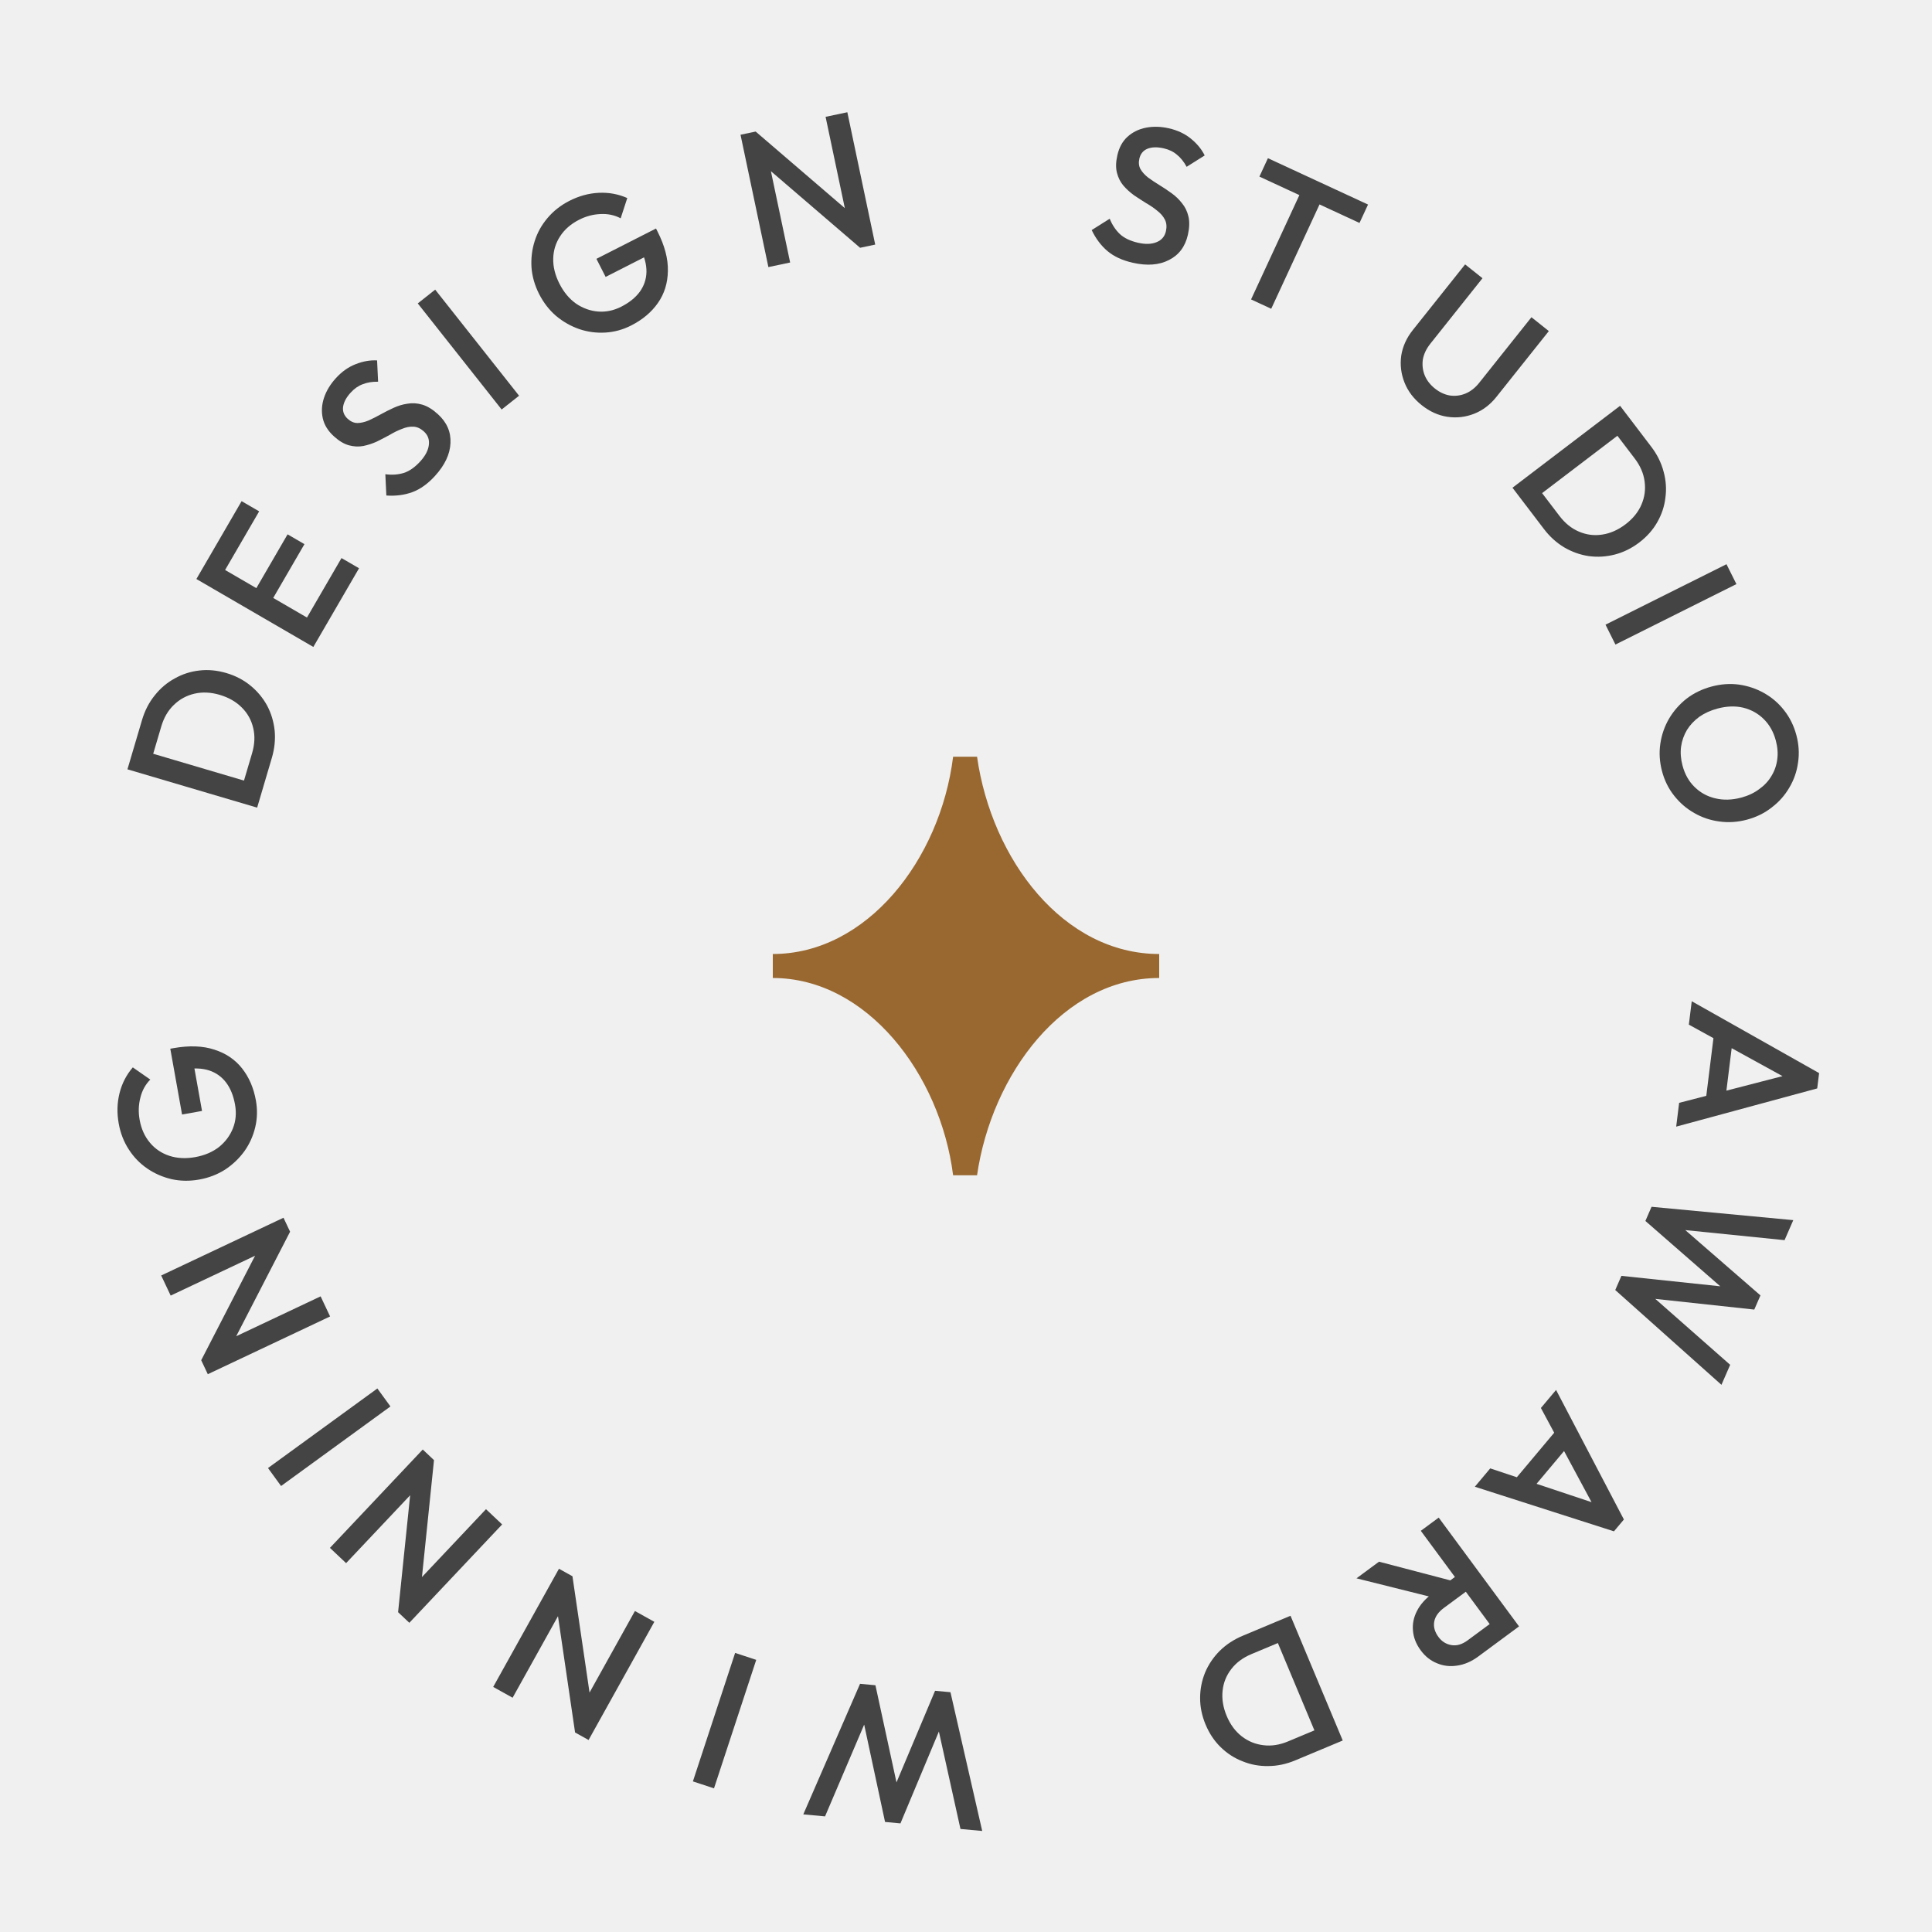
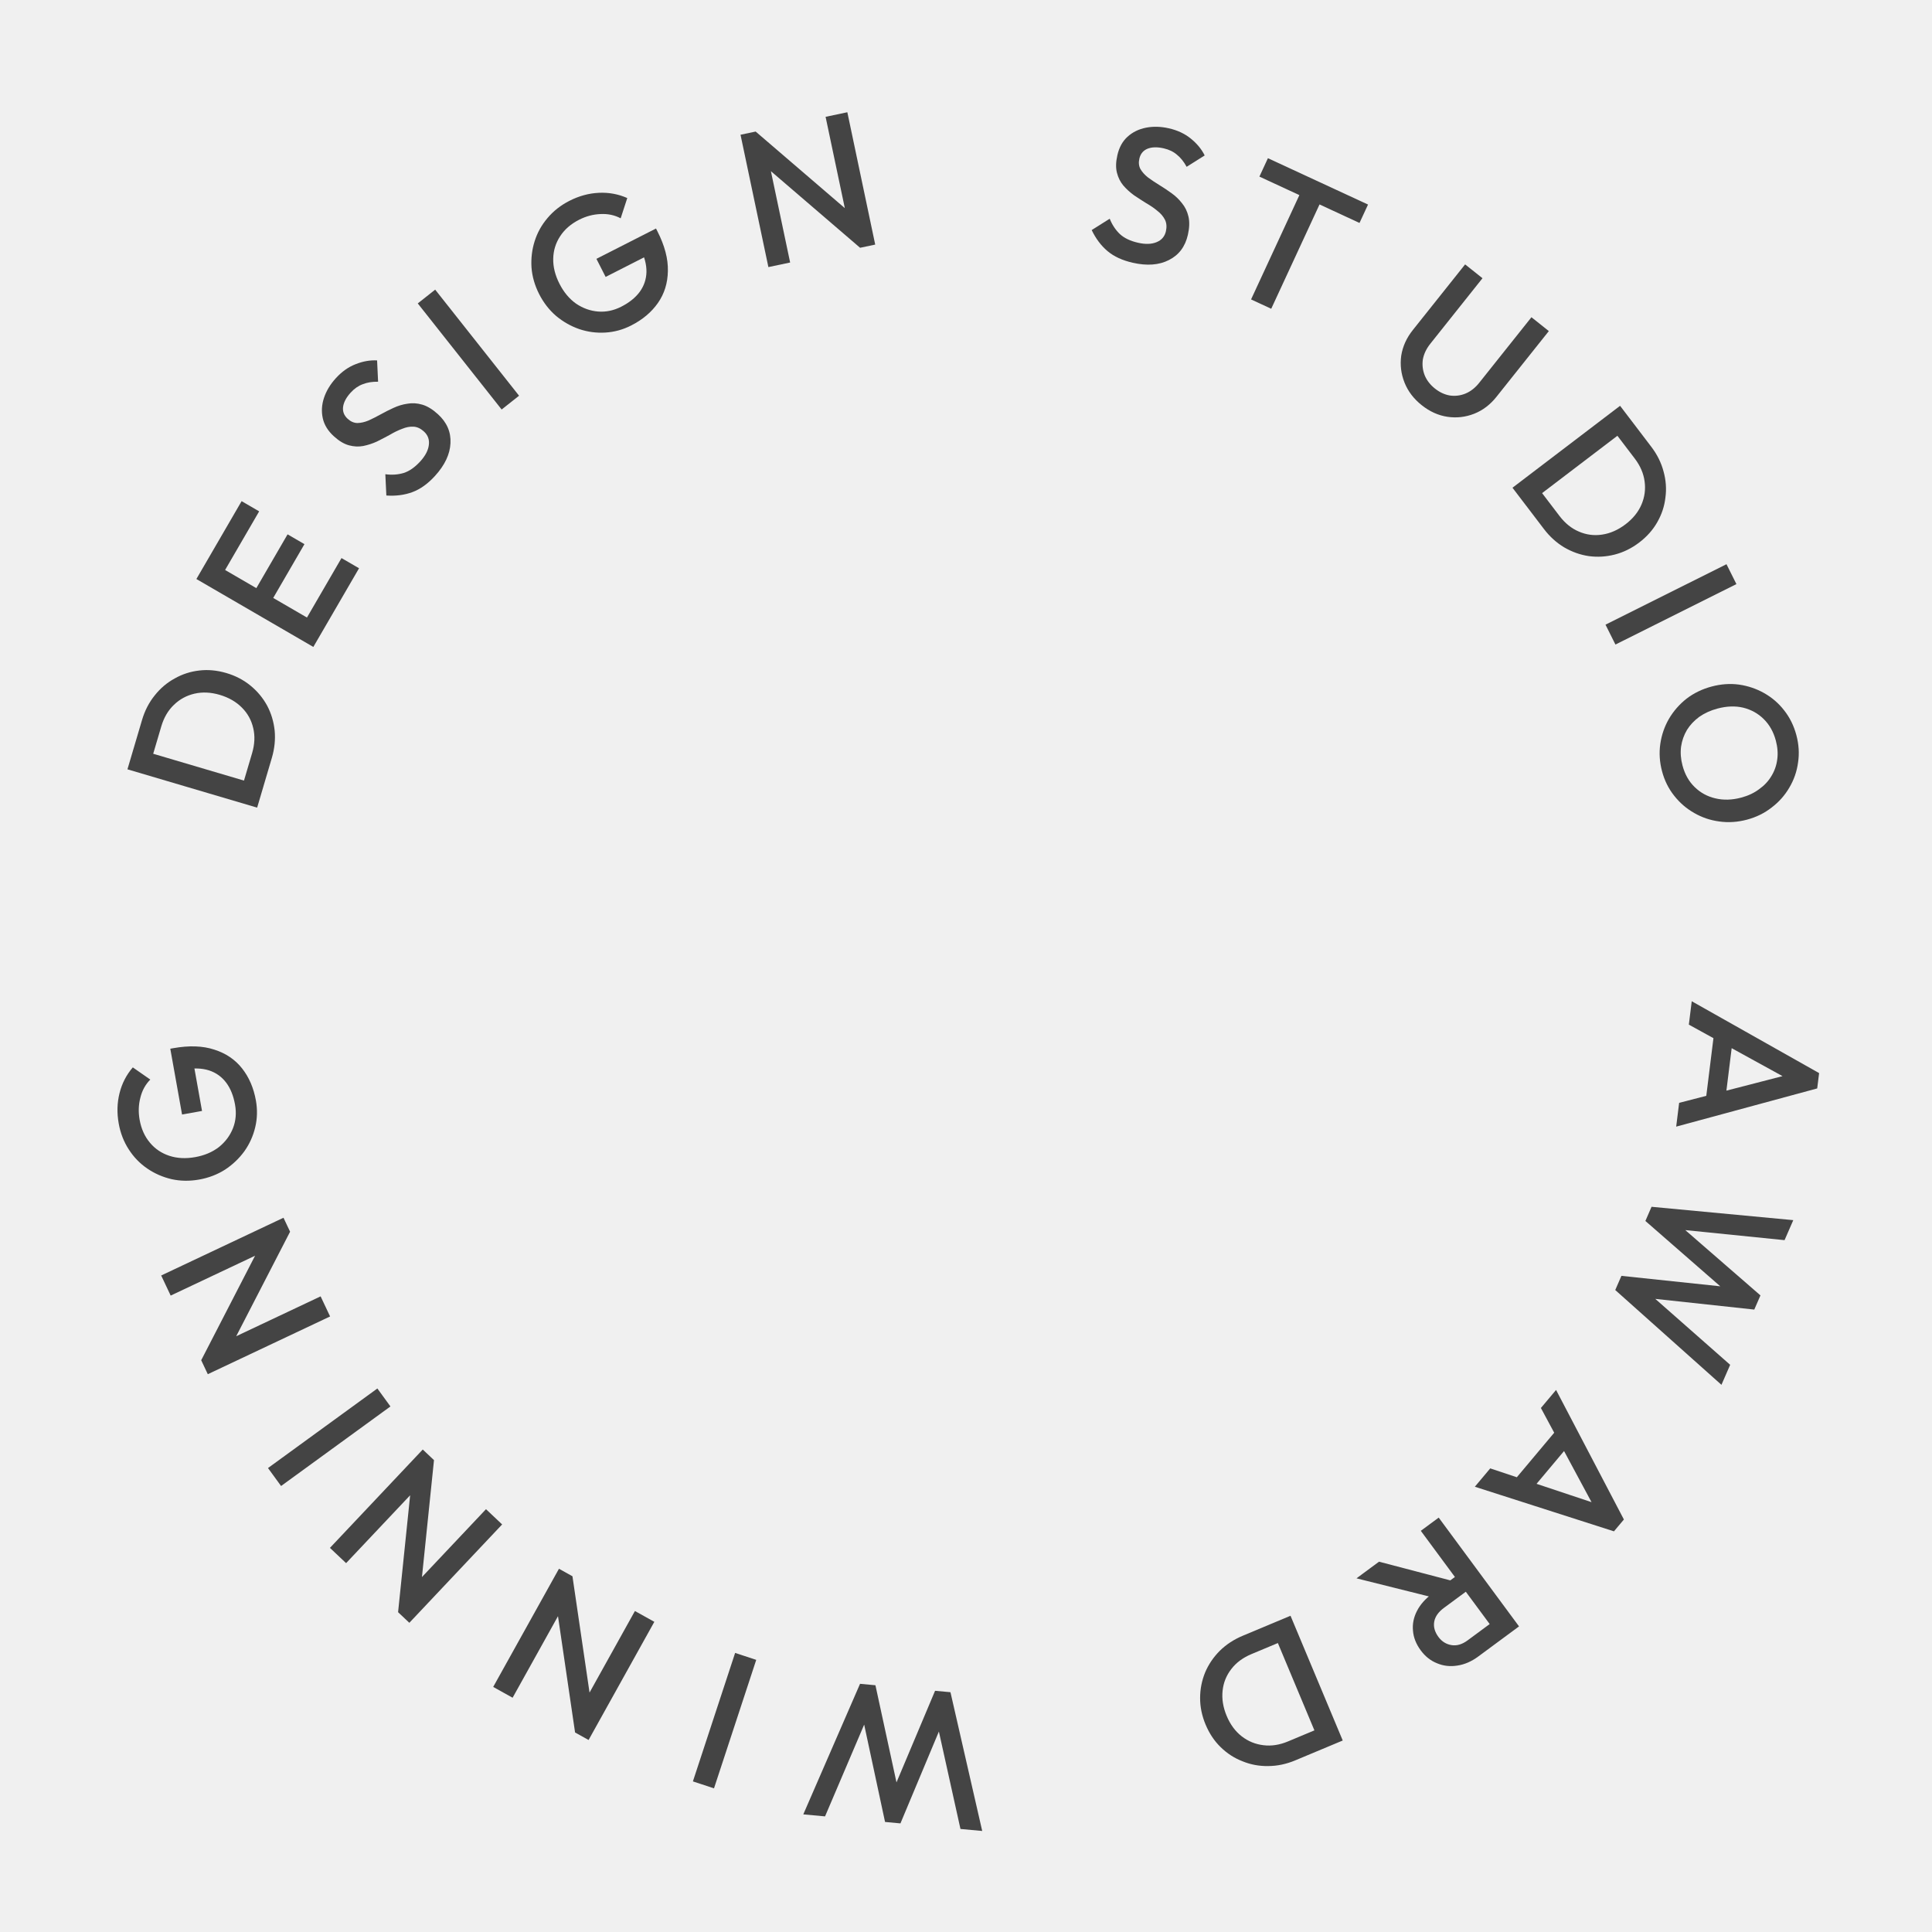
<svg xmlns="http://www.w3.org/2000/svg" width="120" height="120" viewBox="0 0 120 120" fill="none">
  <g clip-path="url(#clip0_2562_401)">
-     <path d="M60.686 73C61.6 66.7 66.057 60.745 72 60.745V59.255C66.057 59.255 61.6 53.414 60.686 47H59.2C58.4 53.414 53.829 59.255 48 59.255V60.745C53.829 60.745 58.4 66.7 59.2 73H60.686Z" fill="#996830" />
+     <path d="M60.686 73C61.6 66.7 66.057 60.745 72 60.745V59.255C66.057 59.255 61.6 53.414 60.686 47H59.2C58.4 53.414 53.829 59.255 48 59.255V60.745C53.829 60.745 58.4 66.7 59.2 73H60.686Z" fill="current" />
  </g>
  <path d="M105.077 62.189L112.988 66.652L112.87 67.604L104.111 69.977L104.294 68.5L111.377 66.67L111.315 67.17L104.897 63.642L105.077 62.189ZM106.475 64.079L107.666 64.227L107.118 68.645L105.927 68.497L106.475 64.079Z" fill="#444444" />
  <path d="M102.581 74.956L111.384 75.785L110.842 77.028L104.084 76.344L104.228 76.015L109.345 80.46L108.961 81.34L102.222 80.612L102.366 80.282L107.464 84.771L106.922 86.014L100.326 80.126L100.71 79.246L107.443 79.957L107.299 80.287L102.198 75.836L102.581 74.956Z" fill="#444444" />
  <path d="M96.65 86.332L100.863 94.379L100.245 95.114L91.605 92.344L92.561 91.204L99.501 93.518L99.177 93.904L95.708 87.453L96.65 86.332ZM96.795 88.678L97.714 89.45L94.853 92.86L93.933 92.089L96.795 88.678Z" fill="#444444" />
  <path d="M90.715 97.692L91.392 98.609L89.683 99.871C89.342 100.122 89.143 100.404 89.084 100.716C89.024 101.038 89.111 101.358 89.344 101.673C89.553 101.956 89.822 102.125 90.151 102.18C90.481 102.236 90.816 102.137 91.157 101.885L92.875 100.616L93.588 101.581L91.821 102.886C91.397 103.2 90.959 103.389 90.509 103.453C90.064 103.523 89.645 103.474 89.253 103.307C88.859 103.15 88.524 102.885 88.248 102.512C87.958 102.12 87.796 101.712 87.763 101.289C87.722 100.871 87.804 100.463 88.007 100.065C88.21 99.666 88.523 99.31 88.948 98.996L90.715 97.692ZM89.36 94.261L94.35 101.018L93.24 101.838L88.249 95.082L89.36 94.261ZM85.653 96.999L90.185 98.187L89.431 99.326L84.254 98.033L85.653 96.999Z" fill="#444444" />
  <path d="M79.282 100.723L79.769 101.886L77.732 102.738C77.2 102.961 76.783 103.27 76.481 103.665C76.171 104.064 75.99 104.512 75.938 105.011C75.882 105.52 75.967 106.044 76.193 106.583C76.415 107.114 76.726 107.535 77.124 107.845C77.523 108.155 77.973 108.339 78.475 108.398C78.969 108.46 79.478 108.382 80.002 108.162L82.039 107.31L82.525 108.472L80.455 109.338C79.894 109.573 79.333 109.691 78.769 109.693C78.21 109.702 77.678 109.603 77.176 109.397C76.669 109.202 76.217 108.91 75.82 108.521C75.426 108.139 75.114 107.672 74.882 107.118C74.653 106.572 74.54 106.021 74.541 105.466C74.543 104.91 74.647 104.381 74.853 103.878C75.062 103.383 75.364 102.936 75.761 102.536C76.16 102.143 76.636 101.831 77.19 101.599L79.282 100.723ZM80.156 100.357L83.4 108.106L82.127 108.639L78.884 100.89L80.156 100.357Z" fill="#444444" />
  <path d="M59.035 105.106L61.007 113.725L59.656 113.6L58.187 106.968L58.545 107.001L55.928 113.254L54.972 113.165L53.551 106.538L53.909 106.571L51.245 112.819L49.894 112.694L53.419 104.585L54.375 104.674L55.809 111.291L55.451 111.257L58.079 105.018L59.035 105.106Z" fill="#444444" />
  <path d="M46.971 103.097L44.348 111.077L43.037 110.646L45.66 102.666L46.971 103.097Z" fill="#444444" />
  <path d="M40.642 100.734L36.558 108.074L35.719 107.608L36.122 106.019L39.436 100.063L40.642 100.734ZM35.556 97.904L36.758 106.085L35.719 107.608L34.517 99.427L35.556 97.904ZM35.556 97.904L35.206 99.398L31.839 105.449L30.633 104.778L34.718 97.438L35.556 97.904Z" fill="#444444" />
  <path d="M31.189 94.685L25.425 100.795L24.726 100.136L25.508 98.696L30.186 93.738L31.189 94.685ZM26.956 90.691L26.109 98.916L24.726 100.136L25.574 91.911L26.956 90.691ZM26.956 90.691L26.249 92.053L21.497 97.089L20.493 96.142L26.258 90.032L26.956 90.691Z" fill="#444444" />
  <path d="M24.251 87.357L17.458 92.299L16.646 91.183L23.439 86.241L24.251 87.357Z" fill="#444444" />
  <path d="M20.503 81.767L12.907 85.354L12.497 84.486L13.75 83.43L19.914 80.519L20.503 81.767ZM18.018 76.504L14.229 83.854L12.497 84.486L16.286 77.136L18.018 76.504ZM18.018 76.504L16.863 77.514L10.601 80.471L10.012 79.223L17.608 75.636L18.018 76.504Z" fill="#444444" />
  <path d="M15.895 68.355C15.996 68.922 15.982 69.478 15.851 70.021C15.721 70.564 15.496 71.06 15.178 71.507C14.852 71.955 14.453 72.335 13.98 72.647C13.499 72.953 12.963 73.159 12.372 73.264C11.781 73.37 11.211 73.362 10.661 73.241C10.11 73.112 9.607 72.893 9.154 72.584C8.691 72.269 8.308 71.874 8.003 71.4C7.69 70.92 7.48 70.381 7.373 69.782C7.256 69.129 7.273 68.5 7.425 67.895C7.577 67.291 7.852 66.759 8.249 66.297L9.335 67.054C9.032 67.36 8.827 67.734 8.719 68.176C8.603 68.619 8.587 69.077 8.672 69.55C8.773 70.117 8.989 70.594 9.318 70.982C9.639 71.364 10.04 71.633 10.524 71.791C11.007 71.948 11.54 71.975 12.123 71.871C12.705 71.766 13.2 71.556 13.607 71.239C14.004 70.916 14.292 70.528 14.471 70.073C14.649 69.618 14.692 69.131 14.599 68.612C14.501 68.06 14.318 67.605 14.05 67.247C13.774 66.882 13.42 66.628 12.988 66.486C12.548 66.345 12.037 66.327 11.454 66.431L11.916 65.471L12.548 69.003L11.308 69.225L10.577 65.138L10.766 65.104C11.75 64.928 12.601 64.958 13.318 65.196C14.034 65.425 14.607 65.814 15.038 66.363C15.47 66.912 15.755 67.576 15.895 68.355Z" fill="#444444" />
  <path d="M16.24 49.255L15.032 48.898L15.658 46.781C15.821 46.228 15.845 45.71 15.729 45.225C15.616 44.733 15.383 44.31 15.029 43.955C14.67 43.59 14.21 43.325 13.65 43.159C13.097 42.996 12.575 42.971 12.083 43.084C11.591 43.197 11.163 43.429 10.801 43.781C10.44 44.125 10.18 44.57 10.019 45.114L9.393 47.232L8.185 46.875L8.821 44.723C8.993 44.14 9.256 43.629 9.611 43.192C9.958 42.752 10.37 42.403 10.847 42.143C11.319 41.874 11.831 41.708 12.383 41.646C12.927 41.582 13.487 41.635 14.063 41.805C14.63 41.972 15.129 42.233 15.559 42.585C15.989 42.937 16.333 43.352 16.593 43.829C16.845 44.304 17 44.821 17.06 45.381C17.112 45.938 17.053 46.505 16.883 47.08L16.24 49.255ZM15.972 50.164L7.916 47.784L8.307 46.46L16.363 48.841L15.972 50.164Z" fill="#444444" />
  <path d="M19.462 40.183L12.198 35.964L12.892 34.77L20.155 38.989L19.462 40.183ZM19.938 39.363L18.849 38.73L21.211 34.663L22.301 35.295L19.938 39.363ZM16.753 37.513L15.705 36.904L17.862 33.189L18.91 33.798L16.753 37.513ZM13.764 35.777L12.675 35.144L15.007 31.128L16.097 31.761L13.764 35.777Z" fill="#444444" />
  <path d="M27.023 29.555C26.576 30.047 26.108 30.383 25.618 30.565C25.128 30.747 24.588 30.817 23.997 30.777L23.934 29.455C24.339 29.51 24.72 29.483 25.077 29.376C25.429 29.263 25.771 29.023 26.105 28.656C26.417 28.313 26.594 27.976 26.635 27.645C26.681 27.309 26.58 27.028 26.332 26.802C26.125 26.613 25.908 26.513 25.68 26.501C25.453 26.489 25.218 26.535 24.973 26.637C24.728 26.728 24.477 26.85 24.218 27.004C23.958 27.146 23.69 27.286 23.413 27.424C23.136 27.55 22.852 27.643 22.56 27.702C22.274 27.755 21.979 27.741 21.675 27.659C21.371 27.577 21.059 27.391 20.739 27.1C20.372 26.767 20.142 26.395 20.05 25.986C19.956 25.566 19.981 25.14 20.125 24.708C20.269 24.277 20.513 23.872 20.858 23.493C21.229 23.084 21.64 22.793 22.091 22.619C22.546 22.439 22.99 22.361 23.422 22.386L23.484 23.709C23.122 23.703 22.804 23.755 22.532 23.864C22.259 23.962 22.009 24.135 21.783 24.384C21.503 24.691 21.345 24.99 21.308 25.281C21.276 25.566 21.372 25.81 21.597 26.015C21.786 26.187 21.989 26.274 22.204 26.275C22.413 26.271 22.637 26.221 22.876 26.124C23.115 26.017 23.364 25.892 23.623 25.749C23.888 25.601 24.159 25.463 24.436 25.337C24.719 25.205 25.009 25.117 25.307 25.075C25.605 25.021 25.912 25.041 26.227 25.133C26.543 25.226 26.867 25.423 27.198 25.725C27.755 26.231 28.015 26.83 27.98 27.523C27.95 28.209 27.631 28.887 27.023 29.555Z" fill="#444444" />
  <path d="M31.158 25.435L25.948 18.846L27.03 17.99L32.24 24.579L31.158 25.435Z" fill="#444444" />
  <path d="M39.205 20.215C38.692 20.477 38.157 20.623 37.599 20.656C37.041 20.689 36.502 20.617 35.982 20.442C35.458 20.26 34.978 19.988 34.543 19.626C34.111 19.254 33.759 18.8 33.487 18.265C33.215 17.73 33.057 17.183 33.013 16.621C32.977 16.056 33.041 15.512 33.206 14.988C33.373 14.454 33.64 13.973 34.006 13.544C34.374 13.105 34.83 12.748 35.372 12.472C35.964 12.171 36.571 12.005 37.193 11.976C37.815 11.946 38.404 12.055 38.961 12.301L38.551 13.56C38.171 13.359 37.753 13.271 37.299 13.295C36.841 13.313 36.398 13.431 35.971 13.648C35.457 13.909 35.062 14.254 34.786 14.682C34.514 15.099 34.372 15.561 34.362 16.069C34.351 16.578 34.48 17.095 34.749 17.623C35.017 18.151 35.362 18.563 35.782 18.861C36.207 19.147 36.662 19.311 37.149 19.35C37.636 19.389 38.115 19.289 38.585 19.05C39.084 18.796 39.467 18.489 39.733 18.129C40.002 17.759 40.142 17.346 40.153 16.892C40.16 16.43 40.03 15.936 39.761 15.408L40.814 15.572L37.617 17.2L37.045 16.077L40.745 14.194L40.833 14.365C41.286 15.256 41.503 16.079 41.483 16.834C41.471 17.585 41.265 18.247 40.864 18.819C40.464 19.391 39.911 19.856 39.205 20.215Z" fill="#444444" />
  <path d="M47.726 16.589L45.995 8.369L46.935 8.171L47.672 9.635L49.077 16.305L47.726 16.589ZM53.422 15.39L47.149 10.003L46.935 8.171L53.208 13.558L53.422 15.39ZM53.422 15.39L52.706 14.032L51.279 7.256L52.63 6.972L54.361 15.192L53.422 15.39Z" fill="#444444" />
  <path d="M70.361 16.321C69.713 16.174 69.19 15.933 68.79 15.596C68.391 15.26 68.063 14.824 67.807 14.29L68.926 13.585C69.078 13.963 69.289 14.282 69.559 14.54C69.83 14.79 70.208 14.97 70.692 15.079C71.144 15.182 71.524 15.17 71.832 15.043C72.147 14.917 72.342 14.691 72.417 14.363C72.478 14.09 72.459 13.852 72.357 13.648C72.255 13.445 72.1 13.262 71.891 13.1C71.691 12.931 71.46 12.772 71.199 12.623C70.947 12.467 70.693 12.303 70.437 12.13C70.19 11.951 69.97 11.75 69.774 11.525C69.587 11.302 69.454 11.038 69.376 10.733C69.297 10.428 69.305 10.065 69.401 9.644C69.51 9.16 69.72 8.777 70.03 8.495C70.35 8.206 70.733 8.018 71.179 7.931C71.626 7.843 72.099 7.856 72.598 7.969C73.136 8.091 73.592 8.305 73.966 8.611C74.347 8.919 74.633 9.267 74.825 9.655L73.705 10.361C73.531 10.042 73.329 9.792 73.1 9.608C72.88 9.419 72.607 9.288 72.279 9.213C71.873 9.121 71.535 9.131 71.264 9.242C71 9.354 70.835 9.559 70.768 9.855C70.711 10.105 70.736 10.324 70.841 10.511C70.948 10.692 71.102 10.862 71.303 11.022C71.514 11.177 71.746 11.332 71.998 11.487C72.257 11.645 72.51 11.813 72.757 11.992C73.011 12.172 73.231 12.382 73.414 12.62C73.608 12.853 73.742 13.129 73.817 13.45C73.892 13.77 73.88 14.149 73.781 14.586C73.615 15.319 73.222 15.841 72.602 16.152C71.99 16.465 71.243 16.521 70.361 16.321Z" fill="#444444" />
  <path d="M77.706 18.598L81.135 11.193L82.387 11.773L78.958 19.178L77.706 18.598ZM78.224 10.969L78.753 9.826L84.971 12.705L84.441 13.848L78.224 10.969Z" fill="#444444" />
  <path d="M88.302 25.164C87.807 24.77 87.453 24.304 87.238 23.765C87.023 23.225 86.955 22.669 87.032 22.097C87.121 21.523 87.362 20.989 87.756 20.495L91.001 16.422L92.08 17.281L88.843 21.346C88.589 21.665 88.433 21.995 88.374 22.338C88.328 22.679 88.368 23.008 88.495 23.323C88.626 23.633 88.836 23.902 89.124 24.132C89.418 24.366 89.728 24.51 90.053 24.565C90.383 24.613 90.706 24.573 91.021 24.446C91.342 24.313 91.627 24.09 91.876 23.777L95.121 19.704L96.201 20.564L92.948 24.647C92.555 25.141 92.091 25.492 91.556 25.701C91.022 25.909 90.471 25.972 89.904 25.888C89.336 25.804 88.802 25.563 88.302 25.164Z" fill="#444444" />
  <path d="M94.518 31.048L95.52 30.285L96.858 32.041C97.207 32.5 97.611 32.826 98.07 33.019C98.534 33.219 99.013 33.281 99.509 33.205C100.015 33.131 100.501 32.917 100.966 32.563C101.424 32.215 101.753 31.808 101.953 31.344C102.153 30.88 102.218 30.398 102.149 29.898C102.084 29.404 101.88 28.931 101.536 28.479L100.198 26.723L101.201 25.959L102.56 27.745C102.929 28.228 103.184 28.742 103.327 29.287C103.477 29.827 103.515 30.366 103.442 30.904C103.381 31.444 103.212 31.954 102.935 32.436C102.665 32.913 102.291 33.334 101.814 33.697C101.343 34.056 100.838 34.304 100.3 34.443C99.762 34.581 99.224 34.614 98.686 34.541C98.154 34.463 97.645 34.283 97.158 34C96.677 33.712 96.255 33.33 95.892 32.852L94.518 31.048ZM93.943 30.294L100.626 25.205L101.462 26.303L94.779 31.392L93.943 30.294Z" fill="#444444" />
  <path d="M99.721 38.799L107.235 35.044L107.852 36.279L100.338 40.034L99.721 38.799Z" fill="#444444" />
  <path d="M103.234 47.91C103.079 47.33 103.043 46.76 103.125 46.2C103.207 45.64 103.387 45.12 103.665 44.64C103.95 44.158 104.315 43.742 104.76 43.391C105.214 43.046 105.731 42.797 106.311 42.642C106.891 42.487 107.46 42.447 108.018 42.522C108.578 42.604 109.097 42.78 109.575 43.05C110.062 43.325 110.477 43.683 110.817 44.122C111.168 44.566 111.42 45.078 111.575 45.658C111.73 46.238 111.765 46.804 111.681 47.356C111.606 47.915 111.426 48.435 111.141 48.916C110.863 49.396 110.497 49.809 110.043 50.154C109.598 50.504 109.086 50.757 108.506 50.911C107.926 51.066 107.353 51.103 106.785 51.023C106.227 50.949 105.708 50.773 105.228 50.495C104.75 50.225 104.336 49.868 103.985 49.423C103.637 48.986 103.386 48.482 103.234 47.91ZM104.503 47.546C104.649 48.095 104.901 48.541 105.258 48.885C105.616 49.236 106.043 49.47 106.538 49.586C107.042 49.708 107.581 49.693 108.153 49.54C108.578 49.427 108.946 49.254 109.256 49.022C109.577 48.796 109.832 48.525 110.021 48.209C110.217 47.892 110.34 47.545 110.388 47.167C110.439 46.798 110.409 46.408 110.3 45.999C110.155 45.458 109.904 45.011 109.545 44.66C109.196 44.314 108.773 44.08 108.276 43.955C107.782 43.839 107.248 43.857 106.676 44.01C106.251 44.123 105.875 44.294 105.546 44.523C105.228 44.757 104.973 45.028 104.782 45.335C104.593 45.651 104.47 45.998 104.414 46.377C104.366 46.755 104.396 47.144 104.503 47.546Z" fill="#444444" />
  <defs>
    <clipPath id="clip0_2562_401">
      <rect width="24" height="26" fill="white" transform="translate(48 47)" />
    </clipPath>
  </defs>
</svg>
